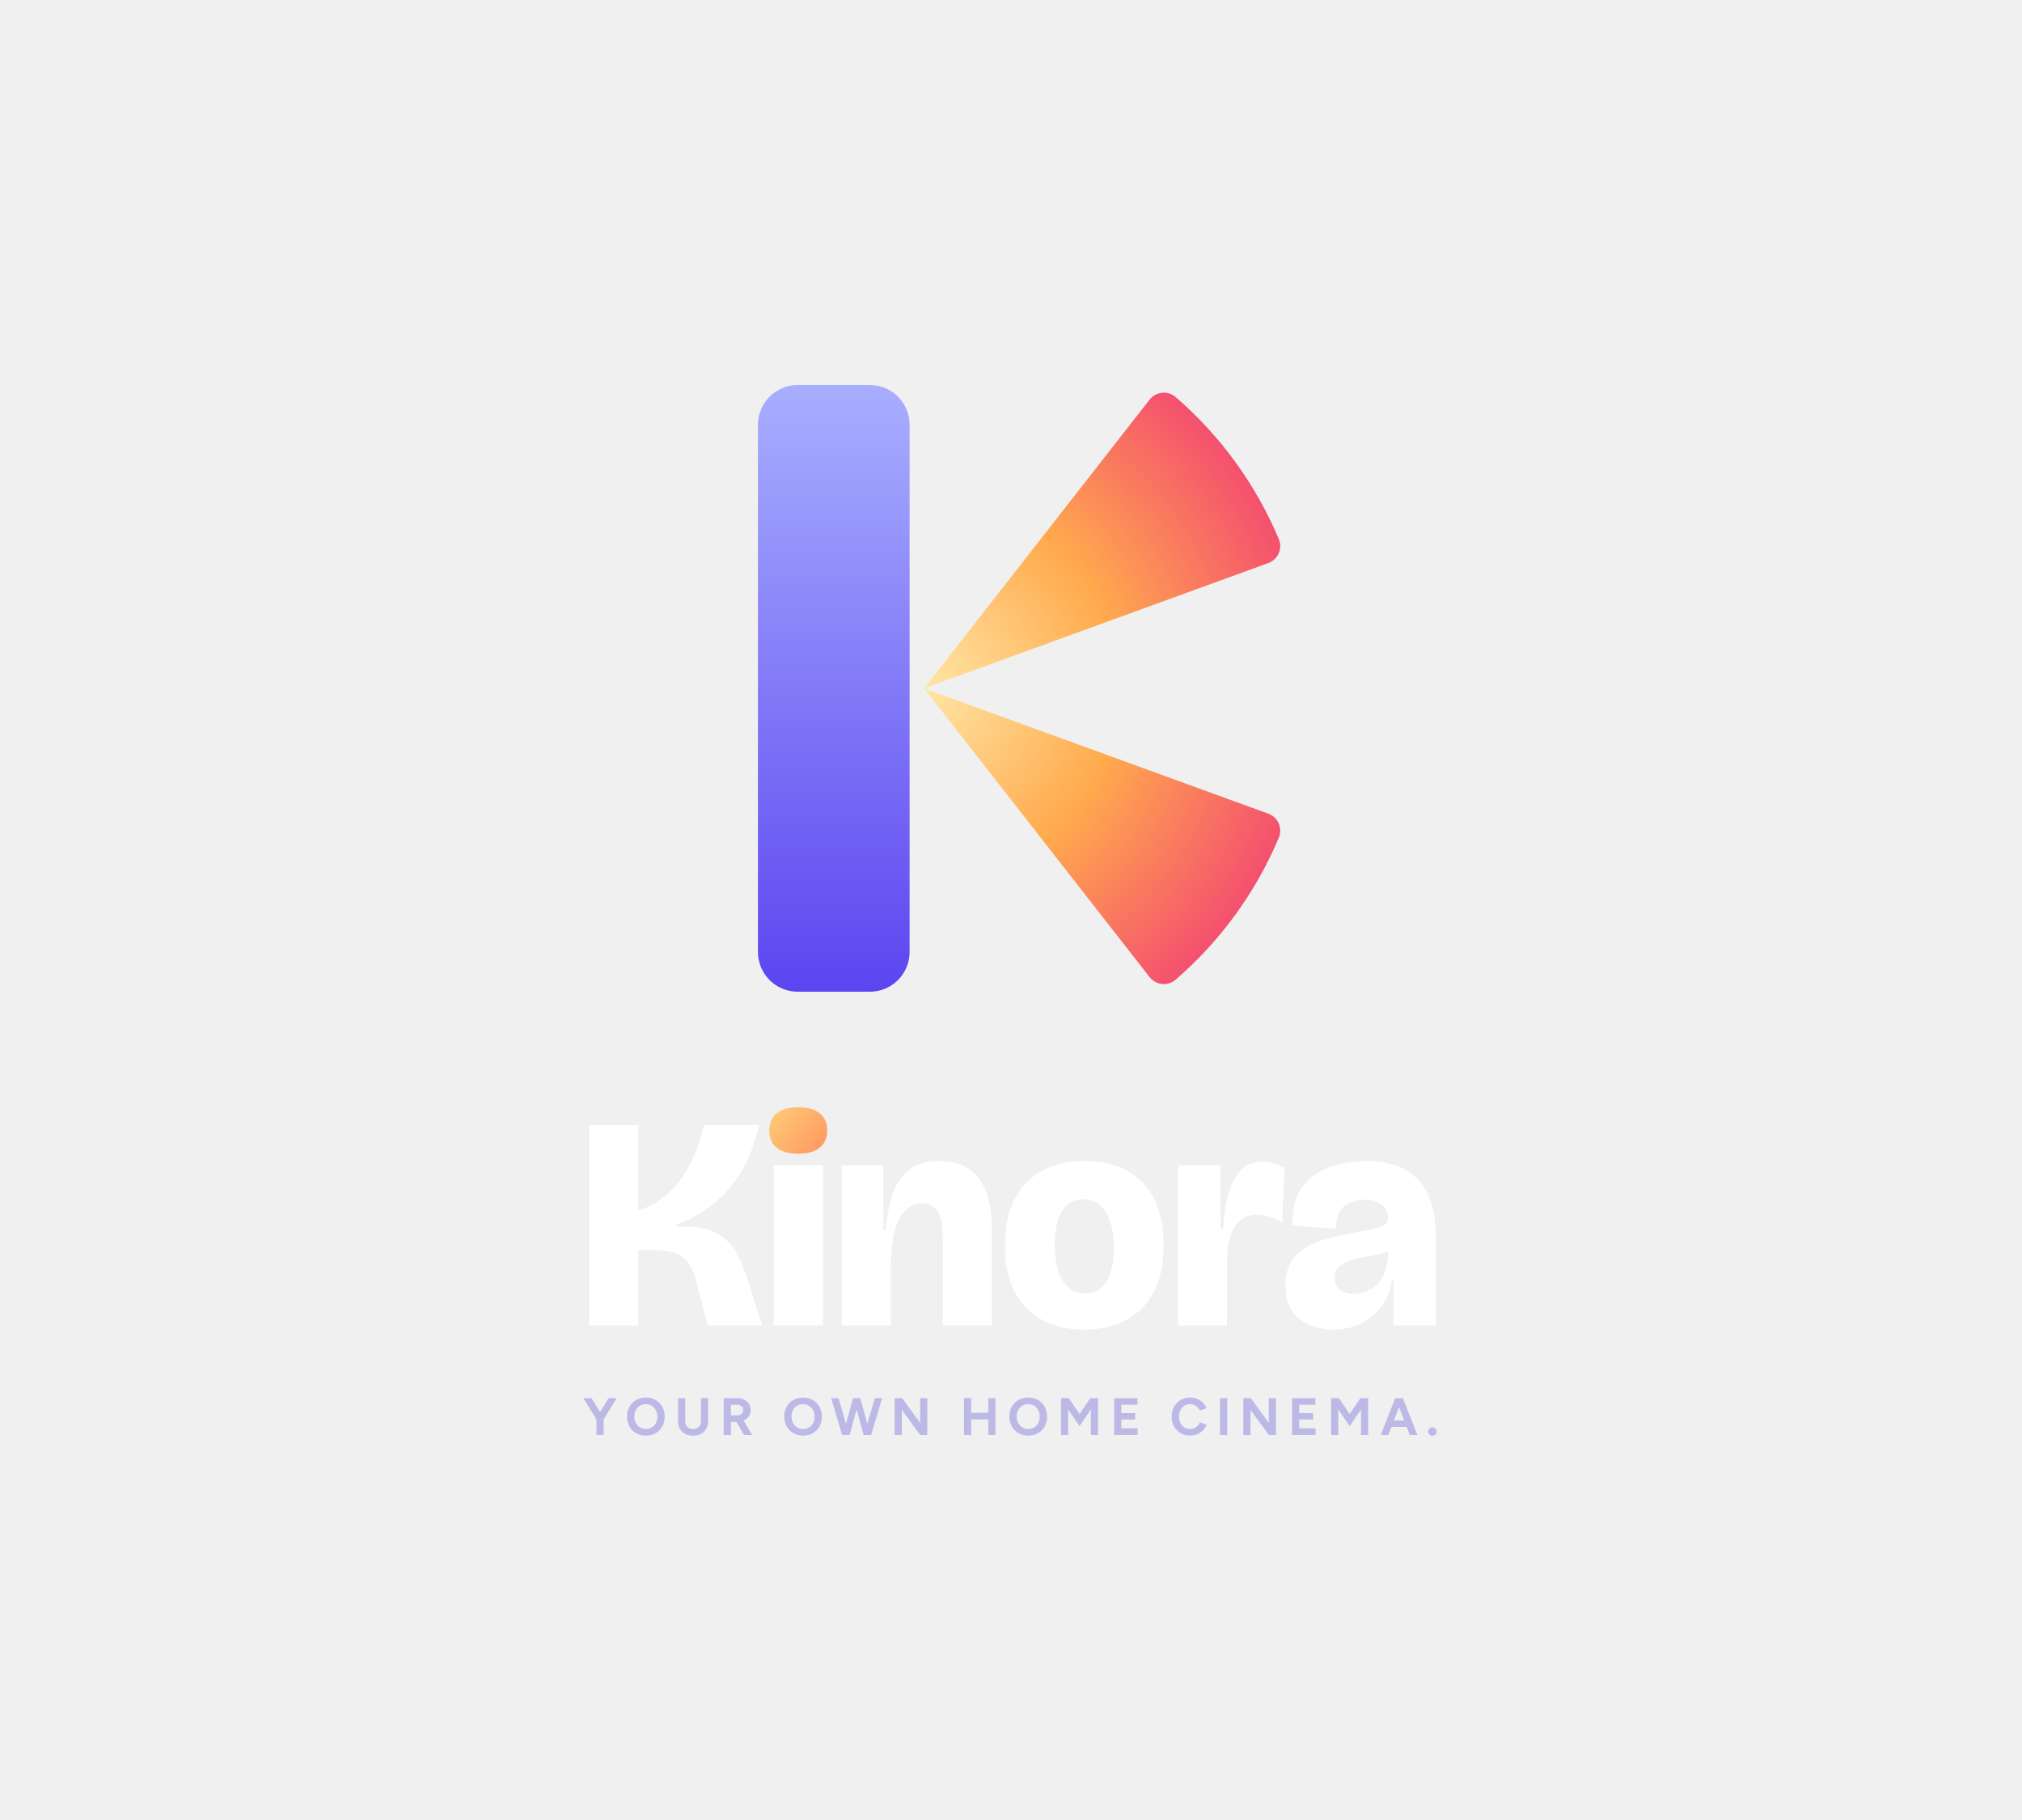
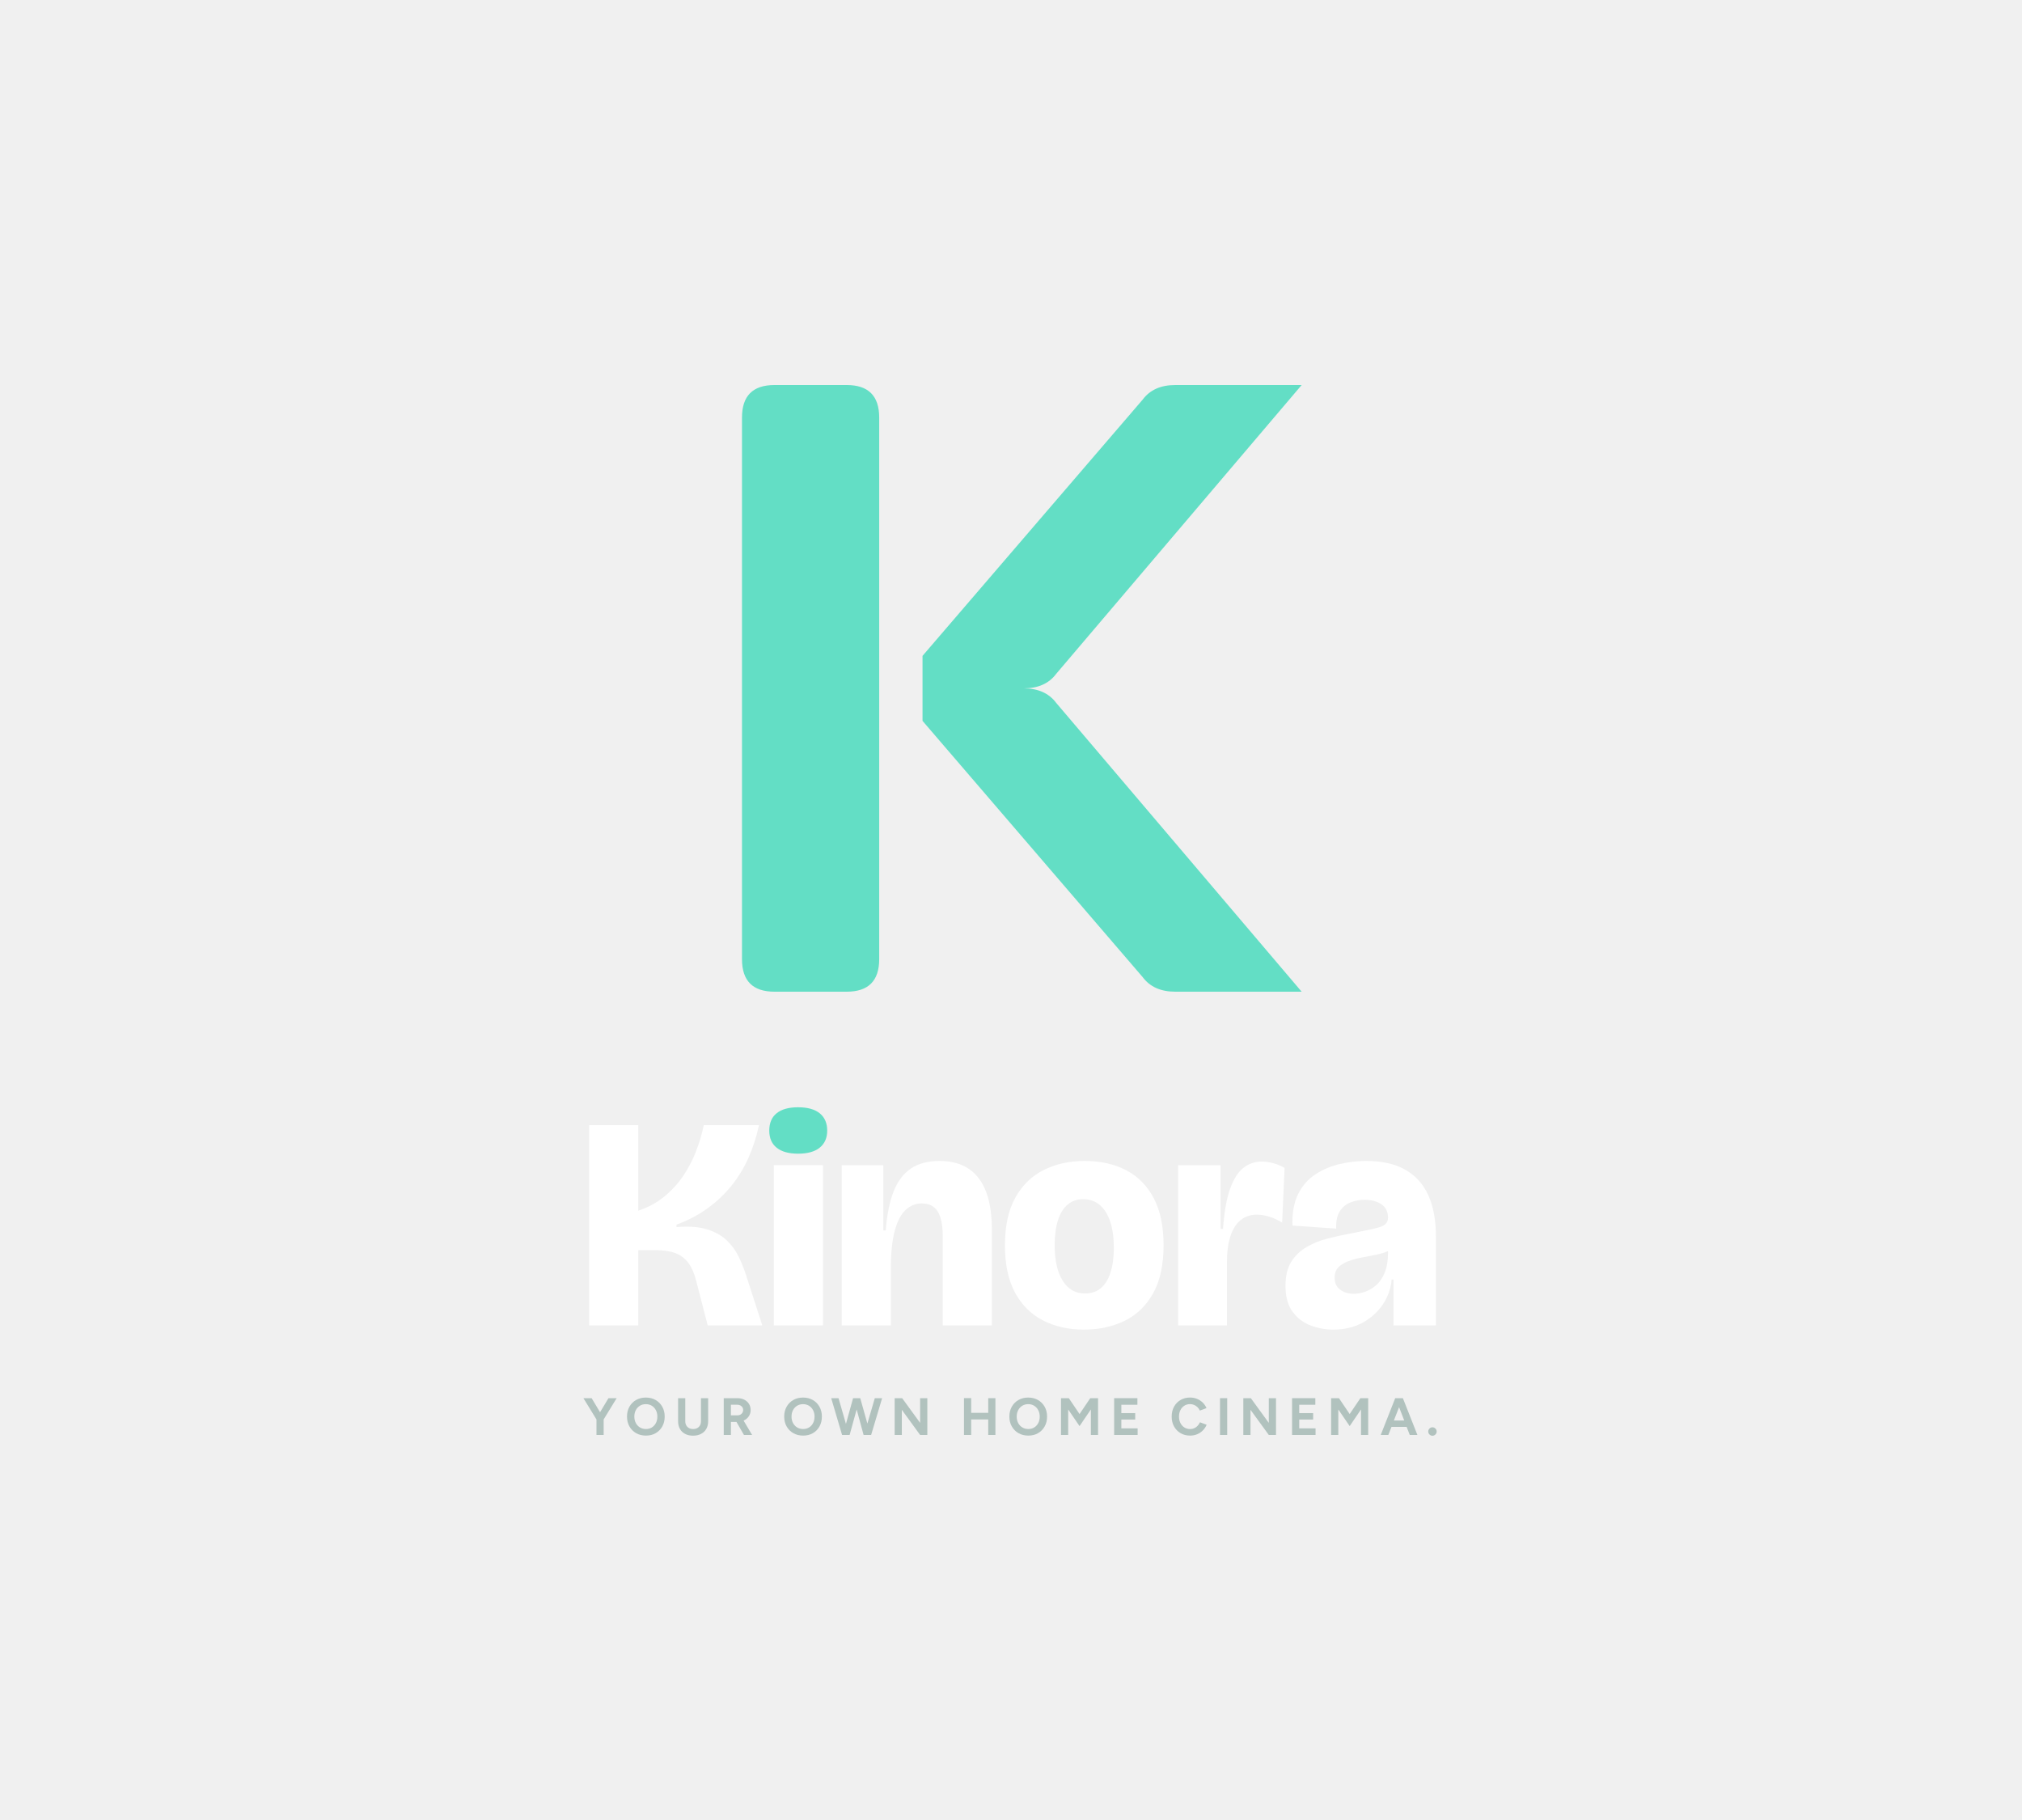
<svg xmlns="http://www.w3.org/2000/svg" width="1000" height="900" viewBox="0 0 1000 900" role="img" aria-label="Kinora">
  <defs>
-     <linearGradient id="stdm-stem" gradientUnits="userSpaceOnUse" x1="0" y1="88" x2="0" y2="424">
-       <stop offset="0" stop-color="#A9AEFF" />
-       <stop offset="1" stop-color="#5B45F0" />
-     </linearGradient>
-     <radialGradient id="stdm-beam" gradientUnits="userSpaceOnUse" cx="200" cy="256" r="213.2">
-       <stop offset="0" stop-color="#FFE6A6" />
-       <stop offset="0.5" stop-color="#FFAA4D" />
-       <stop offset="1" stop-color="#F4506E" />
-     </radialGradient>
    <linearGradient id="std-dot" gradientUnits="userSpaceOnUse" x1="377.3" y1="547.55" x2="412.4" y2="576.2">
-       <stop offset="0" stop-color="#FFD27A" />
-       <stop offset="1" stop-color="#FF8A5B" />
+       <stop offset="0" stop-color="#63DEC5" />
+       <stop offset="1" stop-color="#63DEC5" />
    </linearGradient>
  </defs>
-   <g transform="translate(374.85 190.4) scale(0.892857) translate(-108 -88)">
-     <path d="M130 88H170A22 22 0 0 1 192 110V402A22 22 0 0 1 170 424H130A22 22 0 0 1 108 402V110A22 22 0 0 1 130 88Z" fill="url(#stdm-stem)" />
-     <path d="M200 256L390.71 186.59A10 10 0 0 0 396.51 173.31A213.2 213.2 0 0 0 339.36 94.66A10 10 0 0 0 324.95 96.07Z" fill="url(#stdm-beam)" />
-     <path d="M200 256L390.71 325.41A10 10 0 0 1 396.51 338.69A213.2 213.2 0 0 1 339.36 417.34A10 10 0 0 1 324.95 415.93Z" fill="url(#stdm-beam)" />
+   <g transform="translate(366.96 190.4) scale(0.892857) translate(-108 -88)">
+     <path d="M126 88H166Q184 88 184 106V406Q184 424 166 424H126Q108 424 108 406V106Q108 88 126 88ZM208 238L330 96Q336 88 348 88H418L282 248Q276 256 264 256H208ZM208 274V256H264Q276 256 282 264L418 424H348Q336 424 330 416Z" fill="#63DEC5" />
  </g>
  <path d="M291.35 655.4L291.35 556.4L315.65 556.4L315.65 598.7Q322.85 596.3 328.33 591.88Q333.8 587.45 337.7 581.75Q341.6 576.05 344.15 569.52Q346.7 563 348.05 556.4L375.35 556.4Q373.55 564.95 370.18 572.52Q366.8 580.1 361.7 586.4Q356.6 592.7 349.85 597.57Q343.1 602.45 334.55 605.6L334.55 606.8Q343.7 606.05 349.7 607.92Q355.7 609.8 359.45 613.4Q363.2 617 365.38 621.57Q367.55 626.15 369.05 630.8L377 655.4L350 655.4L344.3 633.35Q342.95 627.95 340.48 624.57Q338 621.2 334.1 619.7Q330.2 618.2 324.2 618.2L315.65 618.2L315.65 655.4Z" fill="#FFFFFF" />
  <path d="M382.7 655.4L382.7 576.2L407 576.2L407 655.4Z" fill="#FFFFFF" />
  <path d="M394.7 570.5Q387.8 570.5 384.13 567.57Q380.45 564.65 380.45 559.1Q380.45 553.4 384.13 550.48Q387.8 547.55 394.7 547.55Q401.75 547.55 405.43 550.55Q409.1 553.55 409.1 559.1Q409.1 564.5 405.43 567.5Q401.75 570.5 394.7 570.5Z" fill="url(#std-dot)" />
  <path d="M416.3 655.4L416.3 610.55L416.3 576.2L436.85 576.2L436.85 608.45L438.05 608.45Q438.95 596.75 441.95 589.17Q444.95 581.6 450.5 577.85Q456.05 574.1 464.6 574.1Q477.5 574.1 484.03 582.65Q490.55 591.2 490.55 608.15L490.55 655.4L466.25 655.4L466.25 611.3Q466.25 603.2 463.78 599.15Q461.3 595.1 455.9 595.1Q451.4 595.1 447.95 598.25Q444.5 601.4 442.55 608.45Q440.6 615.5 440.6 627.35L440.6 655.4Z" fill="#FFFFFF" />
  <path d="M536 657.5Q524.6 657.5 515.75 652.92Q506.9 648.35 501.95 639.13Q497 629.9 497 615.95Q497 601.4 502.18 592.17Q507.35 582.95 516.28 578.52Q525.2 574.1 536.45 574.1Q548.15 574.1 556.93 578.67Q565.7 583.25 570.58 592.48Q575.45 601.7 575.45 615.8Q575.45 630.35 570.28 639.57Q565.1 648.8 556.18 653.15Q547.25 657.5 536 657.5ZM536.6 639.65Q541.25 639.65 544.4 637.02Q547.55 634.4 549.2 629.3Q550.85 624.2 550.85 617.15Q550.85 609.35 549.05 604.02Q547.25 598.7 543.88 595.85Q540.5 593 535.7 593Q531.2 593 528.05 595.63Q524.9 598.25 523.25 603.35Q521.6 608.45 521.6 615.65Q521.6 627.05 525.58 633.35Q529.55 639.65 536.6 639.65Z" fill="#FFFFFF" />
  <path d="M582.65 655.4L582.65 612.35L582.65 576.2L603.65 576.2L603.65 607.7L604.85 607.7Q605.75 595.1 608.38 587.82Q611 580.55 614.98 577.48Q618.95 574.4 623.9 574.4Q626.6 574.4 629.52 575.15Q632.45 575.9 635.3 577.55L634.1 604.55Q630.8 602.6 627.65 601.63Q624.5 600.65 621.65 600.65Q616.85 600.65 613.55 603.35Q610.25 606.05 608.52 611.3Q606.8 616.55 606.8 624.05L606.8 655.4Z" fill="#FFFFFF" />
  <path d="M659.45 657.5Q653.45 657.5 648.05 655.4Q642.65 653.3 639.2 648.57Q635.75 643.85 635.75 635.9Q635.75 628.55 638.6 623.98Q641.45 619.4 646.25 616.63Q651.05 613.85 656.75 612.42Q662.45 611 668 609.95Q675.8 608.45 679.7 607.55Q683.6 606.65 685.03 605.45Q686.45 604.25 686.45 602.15Q686.45 597.8 683.23 595.55Q680 593.3 674.75 593.3Q671.45 593.3 668.15 594.5Q664.85 595.7 662.75 598.77Q660.65 601.85 660.8 607.55L639.2 606.05Q638.9 596.6 642.05 590.38Q645.2 584.15 650.68 580.63Q656.15 577.1 662.68 575.6Q669.2 574.1 675.65 574.1Q687.5 574.1 695.15 578.52Q702.8 582.95 706.48 591.27Q710.15 599.6 710.15 611.45L710.15 625.55Q710.15 630.5 710.15 635.52Q710.15 640.55 710.15 645.5Q710.15 650.45 710.15 655.4L689.15 655.4Q689.15 650 689.15 644.45Q689.15 638.9 689.15 632.75L688.25 632.75Q687.65 639.5 683.83 645.13Q680 650.75 673.78 654.13Q667.55 657.5 659.45 657.5ZM669.5 639.8Q672.05 639.8 674.98 638.82Q677.9 637.85 680.53 635.6Q683.15 633.35 684.8 629.38Q686.45 625.4 686.45 619.55L686.45 615.95L690.5 615.5Q689.3 617.45 686.53 618.65Q683.75 619.85 680.3 620.52Q676.85 621.2 673.33 621.88Q669.8 622.55 666.8 623.67Q663.8 624.8 661.93 626.67Q660.05 628.55 660.05 631.85Q660.05 635.75 662.83 637.77Q665.6 639.8 669.5 639.8Z" fill="#FFFFFF" />
-   <path d="M294.99 709.6L294.99 701.93L288.53 691.4L292.59 691.4L296.76 698.36L300.93 691.4L304.98 691.4L298.54 701.91L298.54 709.6Z" fill="#BDB9E6" />
-   <path d="M319.46 709.91Q316.72 709.91 314.61 708.71Q312.49 707.5 311.29 705.38Q310.09 703.26 310.09 700.52Q310.09 697.75 311.28 695.63Q312.48 693.51 314.57 692.31Q316.67 691.1 319.41 691.1Q322.14 691.1 324.25 692.31Q326.35 693.52 327.54 695.64Q328.73 697.76 328.73 700.52Q328.73 703.26 327.55 705.38Q326.36 707.5 324.28 708.71Q322.19 709.91 319.46 709.91ZM319.47 706.66Q321.13 706.66 322.39 705.87Q323.66 705.08 324.38 703.7Q325.1 702.31 325.1 700.51Q325.1 698.72 324.37 697.33Q323.63 695.94 322.36 695.15Q321.08 694.36 319.41 694.36Q317.75 694.36 316.47 695.15Q315.18 695.94 314.45 697.32Q313.72 698.71 313.72 700.51Q313.72 702.31 314.46 703.7Q315.19 705.08 316.49 705.87Q317.79 706.66 319.47 706.66Z" fill="#BDB9E6" />
-   <path d="M342.73 709.95Q340.49 709.95 338.83 709.07Q337.16 708.2 336.26 706.59Q335.36 704.99 335.36 702.82L335.36 691.4L338.91 691.4L338.91 702.82Q338.91 703.98 339.4 704.85Q339.88 705.72 340.75 706.19Q341.62 706.67 342.79 706.67Q343.96 706.67 344.84 706.19Q345.72 705.72 346.19 704.85Q346.67 703.98 346.67 702.82L346.67 691.4L350.22 691.4L350.22 702.82Q350.22 704.99 349.31 706.59Q348.39 708.2 346.71 709.07Q345.03 709.95 342.73 709.95Z" fill="#BDB9E6" />
-   <path d="M357.93 709.6L357.93 691.4L364.69 691.4Q366.61 691.4 368.09 692.15Q369.57 692.9 370.41 694.22Q371.24 695.54 371.24 697.27Q371.24 699.06 370.28 700.43Q369.33 701.81 367.75 702.5L371.97 709.6L367.93 709.6L364.22 703.15Q364.05 703.16 363.89 703.16Q363.72 703.16 363.56 703.16L361.48 703.16L361.48 709.6ZM361.48 699.9L364.71 699.9Q365.52 699.9 366.15 699.56Q366.78 699.22 367.16 698.62Q367.54 698.02 367.54 697.27Q367.54 696.11 366.7 695.38Q365.86 694.64 364.53 694.64L361.48 694.64Z" fill="#BDB9E6" />
-   <path d="M397.21 709.91Q394.47 709.91 392.35 708.71Q390.23 707.5 389.03 705.38Q387.83 703.26 387.83 700.52Q387.83 697.75 389.03 695.63Q390.22 693.51 392.32 692.31Q394.41 691.1 397.15 691.1Q399.89 691.1 401.99 692.31Q404.09 693.52 405.28 695.64Q406.47 697.76 406.47 700.52Q406.47 703.26 405.29 705.38Q404.11 707.5 402.02 708.71Q399.93 709.91 397.21 709.91ZM397.21 706.66Q398.87 706.66 400.14 705.87Q401.41 705.08 402.13 703.7Q402.84 702.31 402.84 700.51Q402.84 698.72 402.11 697.33Q401.38 695.94 400.1 695.15Q398.82 694.36 397.15 694.36Q395.5 694.36 394.21 695.15Q392.92 695.94 392.19 697.32Q391.46 698.71 391.46 700.51Q391.46 702.31 392.2 703.7Q392.94 705.08 394.23 705.87Q395.53 706.66 397.21 706.66Z" fill="#BDB9E6" />
-   <path d="M416.46 709.6L411.08 691.4L414.7 691.4L418.37 704.13L421.9 691.4L425.44 691.4L428.97 703.96L432.65 691.4L436.26 691.4L430.83 709.6L427.1 709.6L423.67 696.97L420.19 709.6Z" fill="#BDB9E6" />
-   <path d="M442.46 709.6L442.46 691.4L446.17 691.4L455.06 703.62L455.06 691.4L458.62 691.4L458.62 709.6L455.06 709.6L446.01 697.16L446.01 709.6Z" fill="#BDB9E6" />
-   <path d="M476.75 709.6L476.75 691.38L480.31 691.38L480.31 698.66L488.74 698.66L488.74 691.4L492.29 691.4L492.29 709.6L488.74 709.6L488.74 701.92L480.31 701.92L480.31 709.6Z" fill="#BDB9E6" />
-   <path d="M508.57 709.91Q505.83 709.91 503.71 708.71Q501.6 707.5 500.4 705.38Q499.19 703.26 499.19 700.52Q499.19 697.75 500.39 695.63Q501.59 693.51 503.68 692.31Q505.78 691.1 508.51 691.1Q511.25 691.1 513.35 692.31Q515.45 693.52 516.65 695.64Q517.84 697.76 517.84 700.52Q517.84 703.26 516.65 705.38Q515.47 707.5 513.38 708.71Q511.3 709.91 508.57 709.91ZM508.57 706.66Q510.23 706.66 511.5 705.87Q512.77 705.08 513.49 703.7Q514.21 702.31 514.21 700.51Q514.21 698.72 513.47 697.33Q512.74 695.94 511.46 695.15Q510.19 694.36 508.51 694.36Q506.86 694.36 505.57 695.15Q504.29 695.94 503.56 697.32Q502.82 698.71 502.82 700.51Q502.82 702.31 503.56 703.7Q504.3 705.08 505.6 705.87Q506.9 706.66 508.57 706.66Z" fill="#BDB9E6" />
-   <path d="M524.73 709.6L524.73 691.4L528.59 691.4L533.9 699.25L539.2 691.4L543.06 691.4L543.06 709.6L539.51 709.6L539.51 696.96L533.9 705.22L528.28 696.98L528.28 709.6Z" fill="#BDB9E6" />
-   <path d="M551.01 709.6L551.01 691.4L562.52 691.4L562.52 694.66L554.57 694.66L554.57 698.79L561.43 698.79L561.43 701.97L554.57 701.97L554.57 706.34L562.63 706.34L562.63 709.6Z" fill="#BDB9E6" />
-   <path d="M588.57 709.91Q585.9 709.91 583.85 708.7Q581.8 707.49 580.63 705.38Q579.46 703.26 579.46 700.5Q579.46 697.74 580.62 695.63Q581.79 693.51 583.84 692.3Q585.88 691.09 588.54 691.09Q590.42 691.09 592.02 691.75Q593.62 692.41 594.83 693.59Q596.04 694.77 596.69 696.32L593.4 697.54Q592.96 696.57 592.23 695.85Q591.49 695.13 590.55 694.74Q589.62 694.34 588.54 694.34Q586.95 694.34 585.72 695.13Q584.49 695.92 583.79 697.3Q583.09 698.69 583.09 700.5Q583.09 702.31 583.8 703.71Q584.5 705.1 585.75 705.89Q587.01 706.68 588.62 706.68Q589.74 706.68 590.66 706.25Q591.58 705.83 592.29 705.07Q593 704.32 593.45 703.32L596.75 704.54Q596.11 706.12 594.9 707.34Q593.69 708.56 592.07 709.24Q590.45 709.91 588.57 709.91Z" fill="#BDB9E6" />
-   <path d="M603.38 709.6L603.38 691.4L606.93 691.4L606.93 709.6Z" fill="#BDB9E6" />
-   <path d="M614.9 709.6L614.9 691.4L618.61 691.4L627.5 703.62L627.5 691.4L631.06 691.4L631.06 709.6L627.5 709.6L618.45 697.16L618.45 709.6Z" fill="#BDB9E6" />
-   <path d="M639 709.6L639 691.4L650.51 691.4L650.51 694.66L642.55 694.66L642.55 698.79L649.42 698.79L649.42 701.97L642.55 701.97L642.55 706.34L650.62 706.34L650.62 709.6Z" fill="#BDB9E6" />
-   <path d="M658.32 709.6L658.32 691.4L662.19 691.4L667.49 699.25L672.79 691.4L676.66 691.4L676.66 709.6L673.11 709.6L673.11 696.96L667.5 705.22L661.87 696.98L661.87 709.6Z" fill="#BDB9E6" />
-   <path d="M682.85 709.6L690.02 691.4L693.81 691.4L700.99 709.6L697.22 709.6L695.66 705.6L688.18 705.6L686.61 709.6ZM689.35 702.45L694.48 702.45L691.93 695.85Z" fill="#BDB9E6" />
-   <path d="M708.43 709.98Q707.58 709.98 706.96 709.36Q706.35 708.75 706.35 707.89Q706.35 707.04 706.96 706.43Q707.58 705.81 708.43 705.81Q709.28 705.81 709.9 706.43Q710.52 707.04 710.52 707.89Q710.52 708.75 709.9 709.36Q709.28 709.98 708.43 709.98Z" fill="#BDB9E6" />
+   <path d="M294.99 709.6L294.99 701.93L288.53 691.4L292.59 691.4L296.76 698.36L300.93 691.4L304.98 691.4L298.54 701.91L298.54 709.6Z" fill="#B1C2BE" />
+   <path d="M319.46 709.91Q316.72 709.91 314.61 708.71Q312.49 707.5 311.29 705.38Q310.09 703.26 310.09 700.52Q310.09 697.75 311.28 695.63Q312.48 693.51 314.57 692.31Q316.67 691.1 319.41 691.1Q322.14 691.1 324.25 692.31Q326.35 693.52 327.54 695.64Q328.73 697.76 328.73 700.52Q328.73 703.26 327.55 705.38Q326.36 707.5 324.28 708.71Q322.19 709.91 319.46 709.91ZM319.47 706.66Q321.13 706.66 322.39 705.87Q323.66 705.08 324.38 703.7Q325.1 702.31 325.1 700.51Q325.1 698.72 324.37 697.33Q323.63 695.94 322.36 695.15Q321.08 694.36 319.41 694.36Q317.75 694.36 316.47 695.15Q315.18 695.94 314.45 697.32Q313.72 698.71 313.72 700.51Q313.72 702.31 314.46 703.7Q315.19 705.08 316.49 705.87Q317.79 706.66 319.47 706.66Z" fill="#B1C2BE" />
+   <path d="M342.73 709.95Q340.49 709.95 338.83 709.07Q337.16 708.2 336.26 706.59Q335.36 704.99 335.36 702.82L335.36 691.4L338.91 691.4L338.91 702.82Q338.91 703.98 339.4 704.85Q339.88 705.72 340.75 706.19Q341.62 706.67 342.79 706.67Q343.96 706.67 344.84 706.19Q345.72 705.72 346.19 704.85Q346.67 703.98 346.67 702.82L346.67 691.4L350.22 691.4L350.22 702.82Q350.22 704.99 349.31 706.59Q348.39 708.2 346.71 709.07Q345.03 709.95 342.73 709.95Z" fill="#B1C2BE" />
+   <path d="M357.93 709.6L357.93 691.4L364.69 691.4Q366.61 691.4 368.09 692.15Q369.57 692.9 370.41 694.22Q371.24 695.54 371.24 697.27Q371.24 699.06 370.28 700.43Q369.33 701.81 367.75 702.5L371.97 709.6L367.93 709.6L364.22 703.15Q364.05 703.16 363.89 703.16Q363.72 703.16 363.56 703.16L361.48 703.16L361.48 709.6ZM361.48 699.9L364.71 699.9Q365.52 699.9 366.15 699.56Q366.78 699.22 367.16 698.62Q367.54 698.02 367.54 697.27Q367.54 696.11 366.7 695.38Q365.86 694.64 364.53 694.64L361.48 694.64Z" fill="#B1C2BE" />
+   <path d="M397.21 709.91Q394.47 709.91 392.35 708.71Q390.23 707.5 389.03 705.38Q387.83 703.26 387.83 700.52Q387.83 697.75 389.03 695.63Q390.22 693.51 392.32 692.31Q394.41 691.1 397.15 691.1Q399.89 691.1 401.99 692.31Q404.09 693.52 405.28 695.64Q406.47 697.76 406.47 700.52Q406.47 703.26 405.29 705.38Q404.11 707.5 402.02 708.71Q399.93 709.91 397.21 709.91ZM397.21 706.66Q398.87 706.66 400.14 705.87Q401.41 705.08 402.13 703.7Q402.84 702.31 402.84 700.51Q402.84 698.72 402.11 697.33Q401.38 695.94 400.1 695.15Q398.82 694.36 397.15 694.36Q395.5 694.36 394.21 695.15Q392.92 695.94 392.19 697.32Q391.46 698.71 391.46 700.51Q391.46 702.31 392.2 703.7Q392.94 705.08 394.23 705.87Q395.53 706.66 397.21 706.66Z" fill="#B1C2BE" />
+   <path d="M416.46 709.6L411.08 691.4L414.7 691.4L418.37 704.13L421.9 691.4L425.44 691.4L428.97 703.96L432.65 691.4L436.26 691.4L430.83 709.6L427.1 709.6L423.67 696.97L420.19 709.6Z" fill="#B1C2BE" />
+   <path d="M442.46 709.6L442.46 691.4L446.17 691.4L455.06 703.62L455.06 691.4L458.62 691.4L458.62 709.6L455.06 709.6L446.01 697.16L446.01 709.6Z" fill="#B1C2BE" />
+   <path d="M476.75 709.6L476.75 691.38L480.31 691.38L480.31 698.66L488.74 698.66L488.74 691.4L492.29 691.4L492.29 709.6L488.74 709.6L488.74 701.92L480.31 701.92L480.31 709.6Z" fill="#B1C2BE" />
+   <path d="M508.57 709.91Q505.83 709.91 503.71 708.71Q501.6 707.5 500.4 705.38Q499.19 703.26 499.19 700.52Q499.19 697.75 500.39 695.63Q501.59 693.51 503.68 692.31Q505.78 691.1 508.51 691.1Q511.25 691.1 513.35 692.31Q515.45 693.52 516.65 695.64Q517.84 697.76 517.84 700.52Q517.84 703.26 516.65 705.38Q515.47 707.5 513.38 708.71Q511.3 709.91 508.57 709.91ZM508.57 706.66Q510.23 706.66 511.5 705.87Q512.77 705.08 513.49 703.7Q514.21 702.31 514.21 700.51Q514.21 698.72 513.47 697.33Q512.74 695.94 511.46 695.15Q510.19 694.36 508.51 694.36Q506.86 694.36 505.57 695.15Q504.29 695.94 503.56 697.32Q502.82 698.71 502.82 700.51Q502.82 702.31 503.56 703.7Q504.3 705.08 505.6 705.87Q506.9 706.66 508.57 706.66Z" fill="#B1C2BE" />
+   <path d="M524.73 709.6L524.73 691.4L528.59 691.4L533.9 699.25L539.2 691.4L543.06 691.4L543.06 709.6L539.51 709.6L539.51 696.96L533.9 705.22L528.28 696.98L528.28 709.6Z" fill="#B1C2BE" />
+   <path d="M551.01 709.6L551.01 691.4L562.52 691.4L562.52 694.66L554.57 694.66L554.57 698.79L561.43 698.79L561.43 701.97L554.57 701.97L554.57 706.34L562.63 706.34L562.63 709.6Z" fill="#B1C2BE" />
+   <path d="M588.57 709.91Q585.9 709.91 583.85 708.7Q581.8 707.49 580.63 705.38Q579.46 703.26 579.46 700.5Q579.46 697.74 580.62 695.63Q581.79 693.51 583.84 692.3Q585.88 691.09 588.54 691.09Q590.42 691.09 592.02 691.75Q593.62 692.41 594.83 693.59Q596.04 694.77 596.69 696.32L593.4 697.54Q592.96 696.57 592.23 695.85Q591.49 695.13 590.55 694.74Q589.62 694.34 588.54 694.34Q586.95 694.34 585.72 695.13Q584.49 695.92 583.79 697.3Q583.09 698.69 583.09 700.5Q583.09 702.31 583.8 703.71Q584.5 705.1 585.75 705.89Q587.01 706.68 588.62 706.68Q589.74 706.68 590.66 706.25Q591.58 705.83 592.29 705.07Q593 704.32 593.45 703.32L596.75 704.54Q596.11 706.12 594.9 707.34Q593.69 708.56 592.07 709.24Q590.45 709.91 588.57 709.91Z" fill="#B1C2BE" />
+   <path d="M603.38 709.6L603.38 691.4L606.93 691.4L606.93 709.6Z" fill="#B1C2BE" />
+   <path d="M614.9 709.6L614.9 691.4L618.61 691.4L627.5 703.62L627.5 691.4L631.06 691.4L631.06 709.6L627.5 709.6L618.45 697.16L618.45 709.6Z" fill="#B1C2BE" />
+   <path d="M639 709.6L639 691.4L650.51 691.4L650.51 694.66L642.55 694.66L642.55 698.79L649.42 698.79L649.42 701.97L642.55 701.97L642.55 706.34L650.62 706.34L650.62 709.6Z" fill="#B1C2BE" />
+   <path d="M658.32 709.6L658.32 691.4L662.19 691.4L667.49 699.25L672.79 691.4L676.66 691.4L676.66 709.6L673.11 709.6L673.11 696.96L667.5 705.22L661.87 696.98L661.87 709.6Z" fill="#B1C2BE" />
+   <path d="M682.85 709.6L690.02 691.4L693.81 691.4L700.99 709.6L697.22 709.6L695.66 705.6L688.18 705.6L686.61 709.6ZM689.35 702.45L694.48 702.45L691.93 695.85Z" fill="#B1C2BE" />
+   <path d="M708.43 709.98Q707.58 709.98 706.96 709.36Q706.35 708.75 706.35 707.89Q706.35 707.04 706.96 706.43Q707.58 705.81 708.43 705.81Q709.28 705.81 709.9 706.43Q710.52 707.04 710.52 707.89Q710.52 708.75 709.9 709.36Q709.28 709.98 708.43 709.98Z" fill="#B1C2BE" />
</svg>
